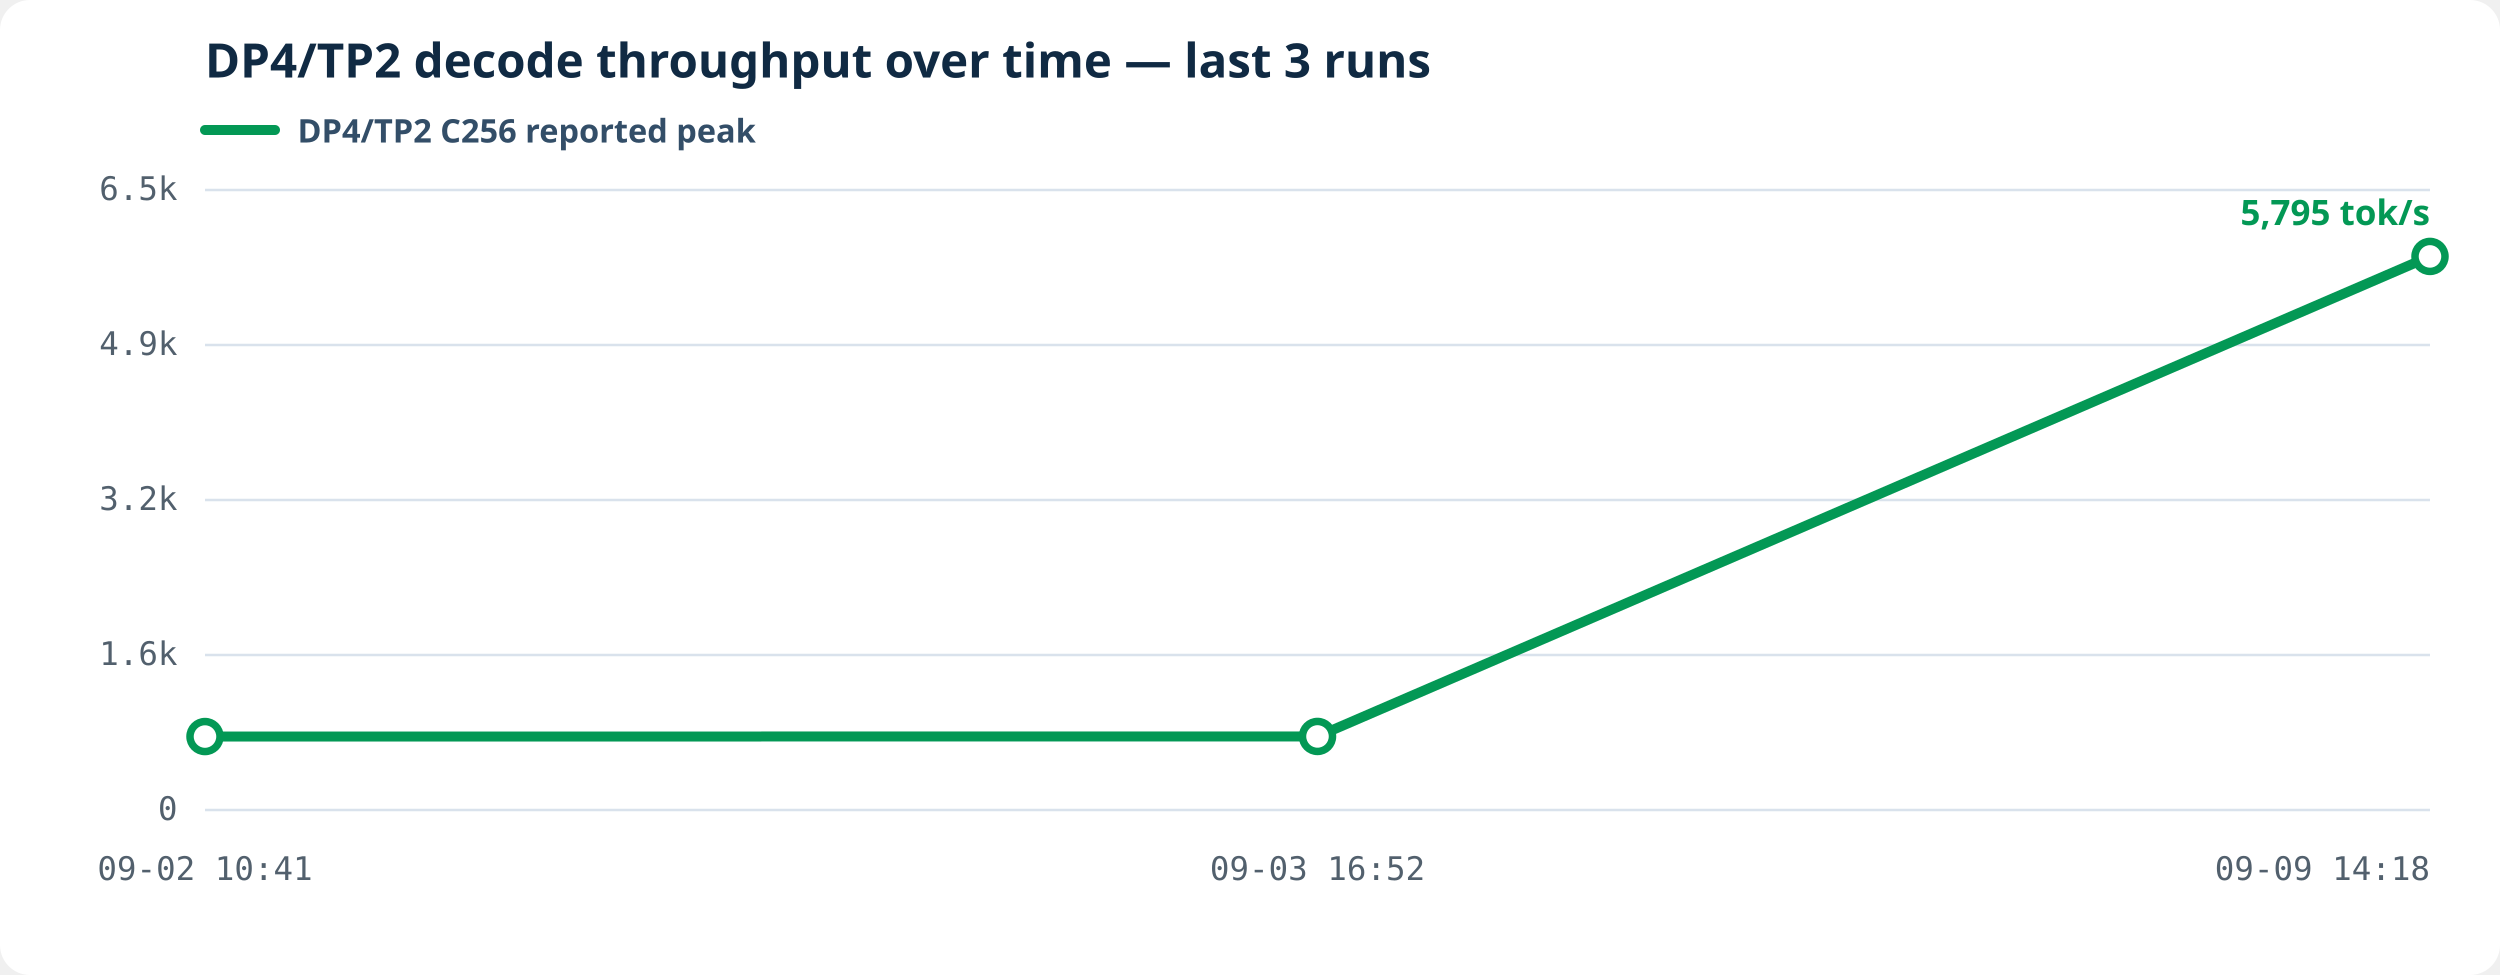
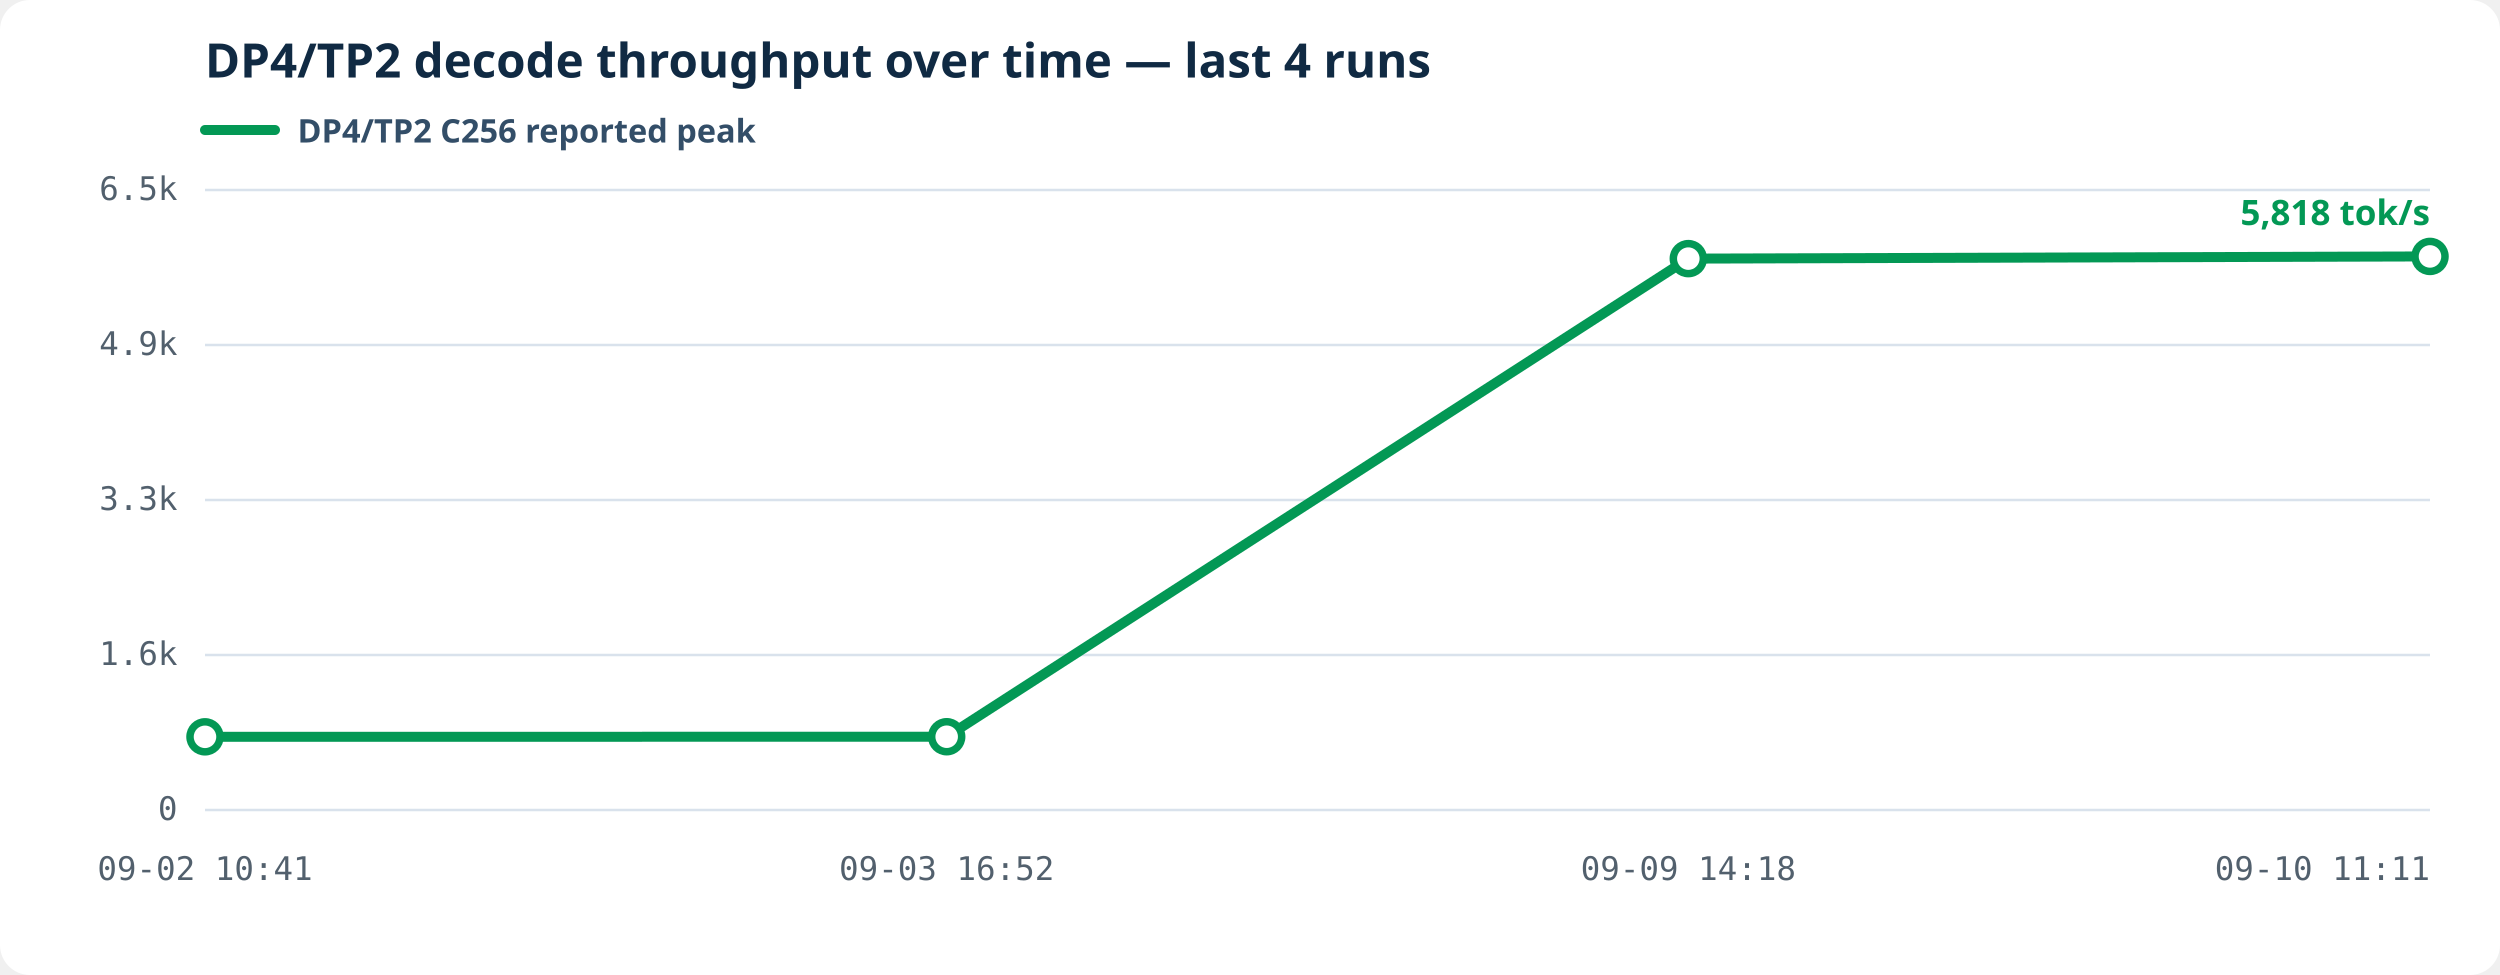
<svg xmlns="http://www.w3.org/2000/svg" viewBox="0 0 1000 390" role="img" aria-labelledby="decode-history-title decode-history-desc">
  <style>.bg{fill:#fff}.grid{stroke:#d9e2ec;stroke-width:1}.axis{fill:#52606d;font:13px ui-monospace,SFMono-Regular,Consolas,monospace}.heading{fill:#102a43;font:600 19px system-ui,sans-serif}.line{fill:none;stroke-width:4;stroke-linejoin:round;stroke-linecap:round}.dot{fill:#fff;stroke-width:3}.latest{stroke-width:3}.legend{fill:#334e68;font:600 13px system-ui,sans-serif}.value{font:600 14px system-ui,sans-serif}</style>
  <rect class="bg" width="1000" height="390" rx="12" />
-   <text class="heading" x="82" y="31">DP4/TP2 decode throughput over time — last 3 runs</text>
+   <text class="heading" x="82" y="31">DP4/TP2 decode throughput over time — last 4 runs</text>
  <line x1="82" y1="52" x2="110" y2="52" stroke="#039855" stroke-width="4" stroke-linecap="round" />
  <text class="legend" x="119" y="57">DP4/TP2 C256 reported peak</text>
  <line class="grid" x1="82" y1="324.00" x2="972" y2="324.00" />
  <text class="axis" text-anchor="end" x="71" y="328.00">0</text>
  <line class="grid" x1="82" y1="262.00" x2="972" y2="262.00" />
  <text class="axis" text-anchor="end" x="71" y="266.00">1.6k</text>
  <line class="grid" x1="82" y1="200.00" x2="972" y2="200.00" />
-   <text class="axis" text-anchor="end" x="71" y="204.00">3.2k</text>
+   <text class="axis" text-anchor="end" x="71" y="204.00">3.3k</text>
  <line class="grid" x1="82" y1="138.00" x2="972" y2="138.00" />
  <text class="axis" text-anchor="end" x="71" y="142.00">4.9k</text>
  <line class="grid" x1="82" y1="76.00" x2="972" y2="76.00" />
  <text class="axis" text-anchor="end" x="71" y="80.00">6.5k</text>
  <text class="axis" text-anchor="middle" x="82.00" y="352">09-02 10:41</text>
-   <text class="axis" text-anchor="middle" x="527.00" y="352">09-03 16:52</text>
-   <text class="axis" text-anchor="end" x="972.00" y="352">09-09 14:18</text>
-   <polyline class="line" stroke="#039855" points="82.00,294.62 527.00,294.58 972.00,102.57" />
-   <circle class="dot" fill="#fff" stroke="#039855" cx="82.00" cy="294.62" r="6" />
-   <circle class="dot" fill="#fff" stroke="#039855" cx="527.00" cy="294.58" r="6" />
+   <text class="axis" text-anchor="middle" x="378.67" y="352">09-03 16:52</text>
+   <text class="axis" text-anchor="middle" x="675.33" y="352">09-09 14:18</text>
+   <text class="axis" text-anchor="end" x="972.00" y="352">09-10 11:11</text>
+   <polyline class="line" stroke="#039855" points="82.00,294.73 378.67,294.69 675.33,103.45 972.00,102.57" />
+   <circle class="dot" fill="#fff" stroke="#039855" cx="82.00" cy="294.73" r="6" />
+   <circle class="dot" fill="#fff" stroke="#039855" cx="378.67" cy="294.69" r="6" />
+   <circle class="dot" fill="#fff" stroke="#039855" cx="675.33" cy="103.45" r="6" />
  <circle class="dot latest" fill="#039855" stroke="#039855" cx="972.00" cy="102.57" r="6" />
-   <text class="value" fill="#039855" text-anchor="end" x="972.00" y="90.00">5,795 tok/s</text>
+   <text class="value" fill="#039855" text-anchor="end" x="972.00" y="90.00">5,818 tok/s</text>
</svg>
